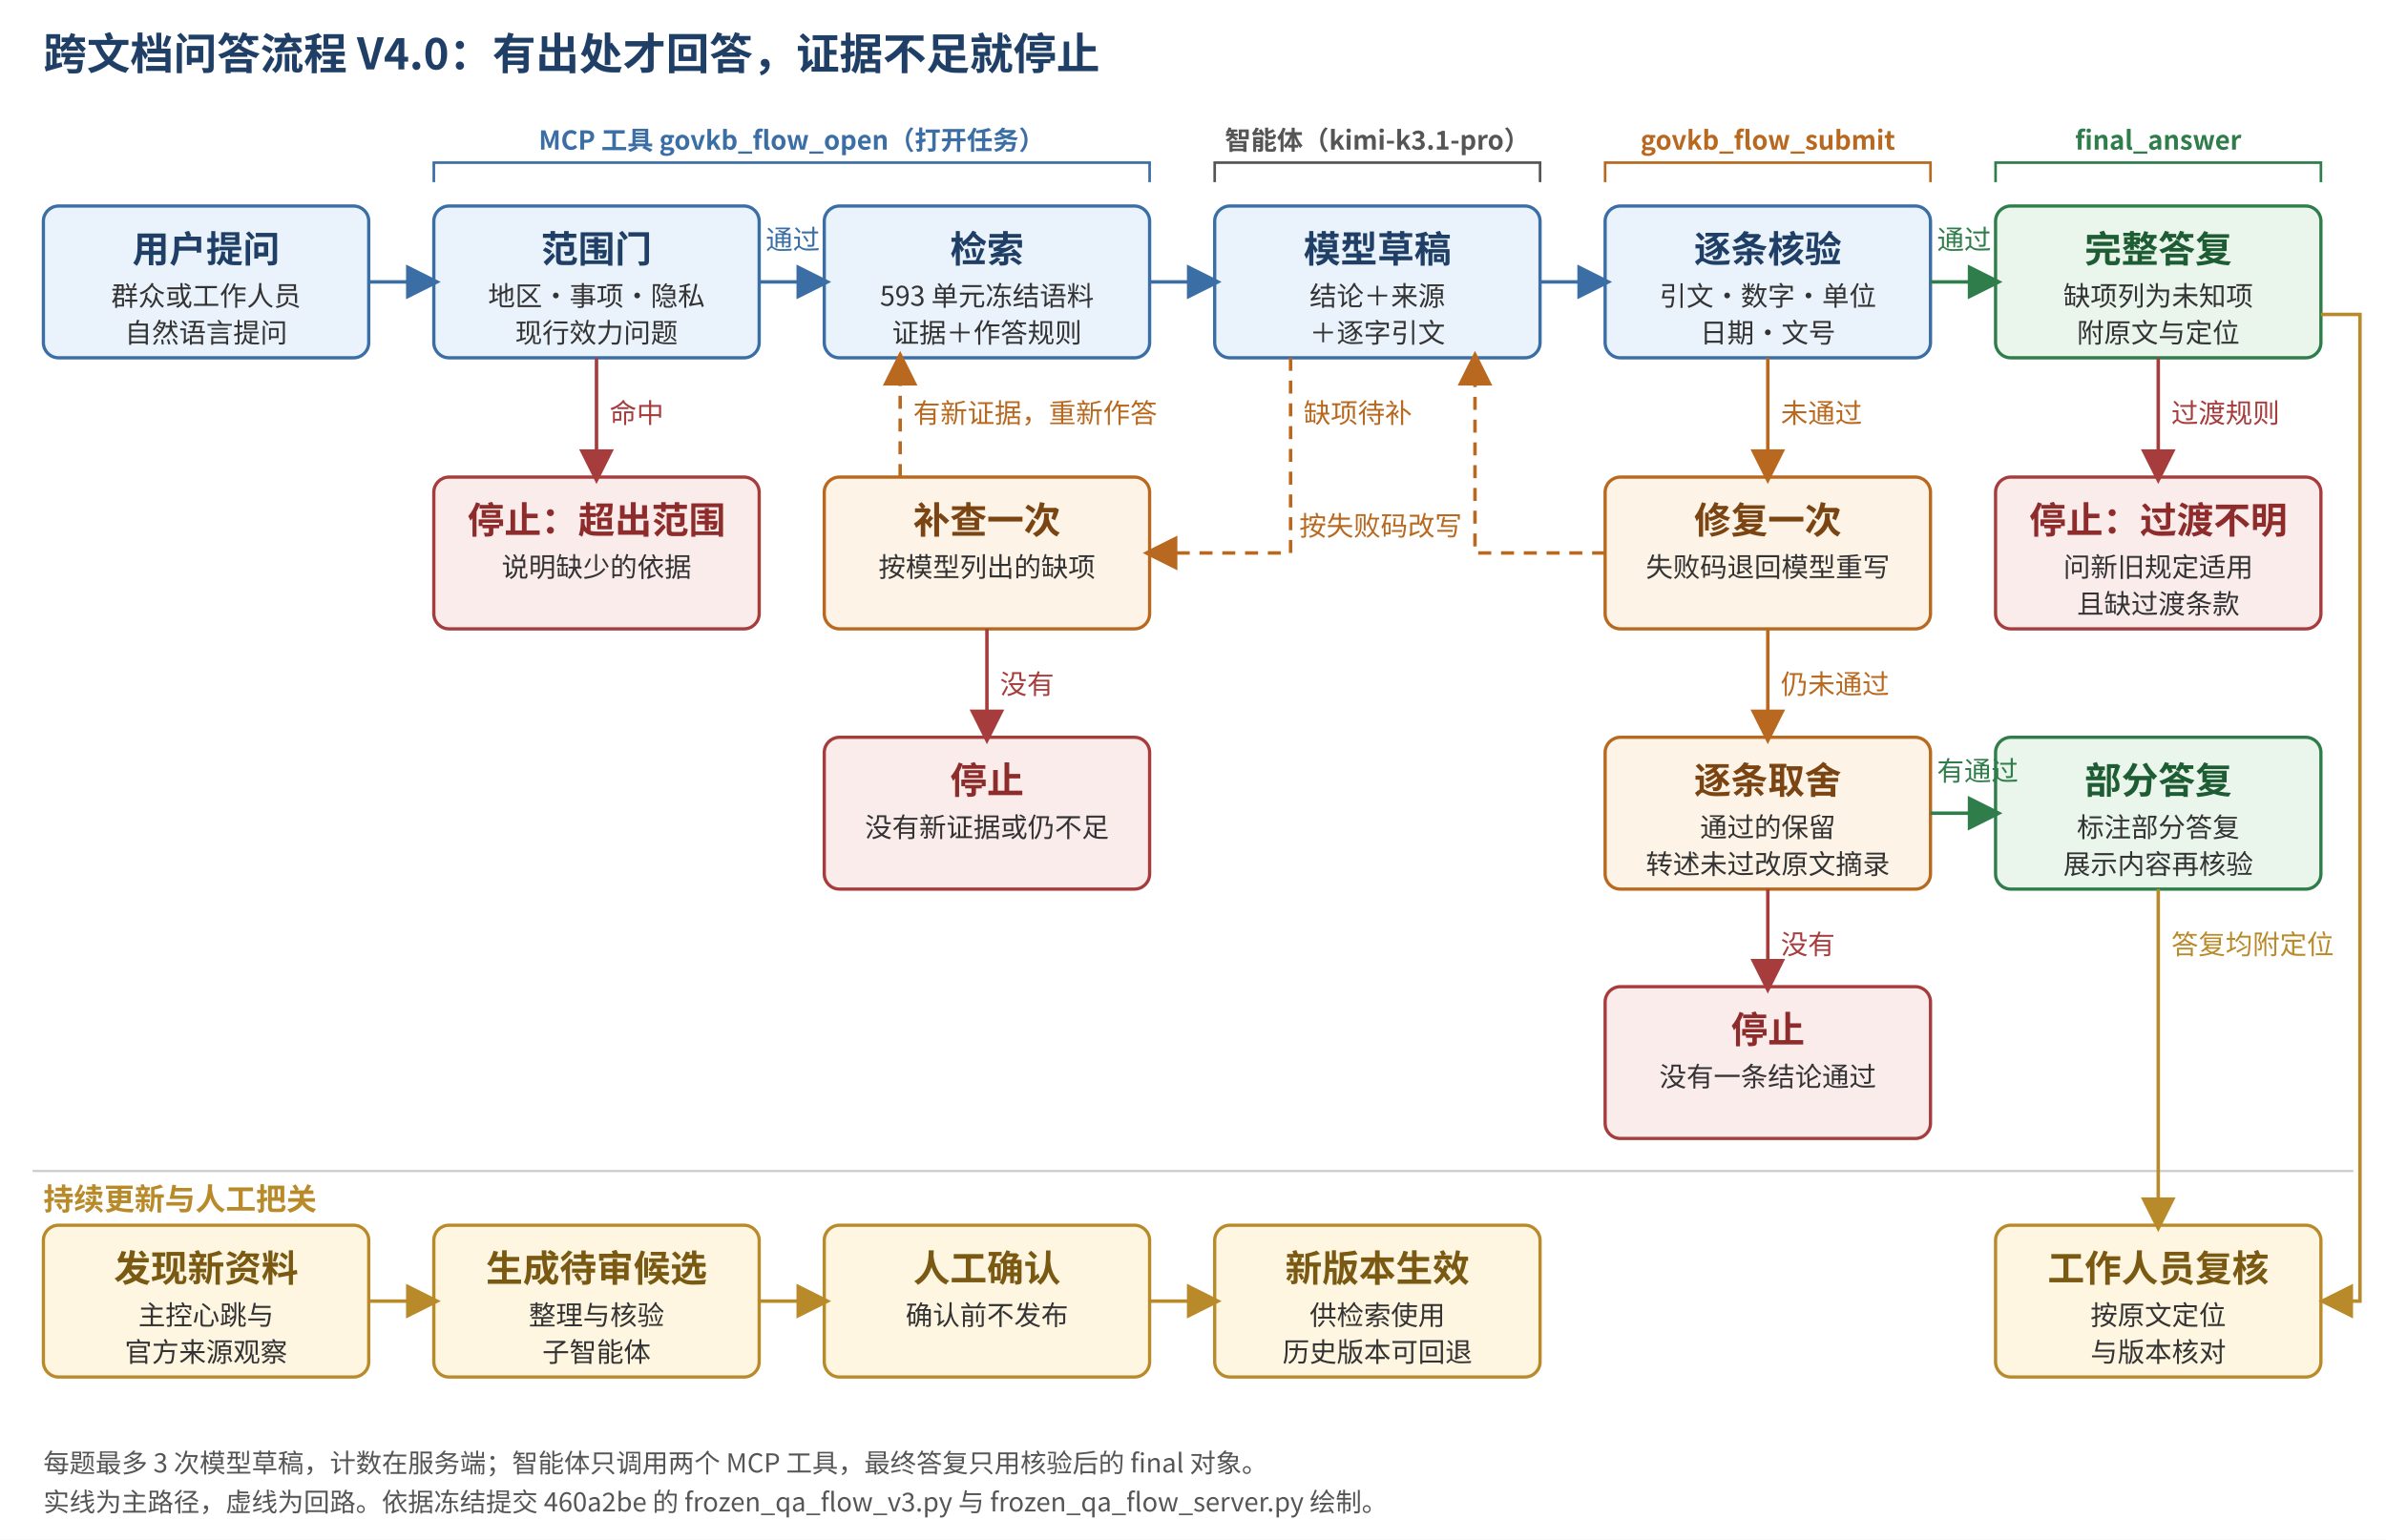
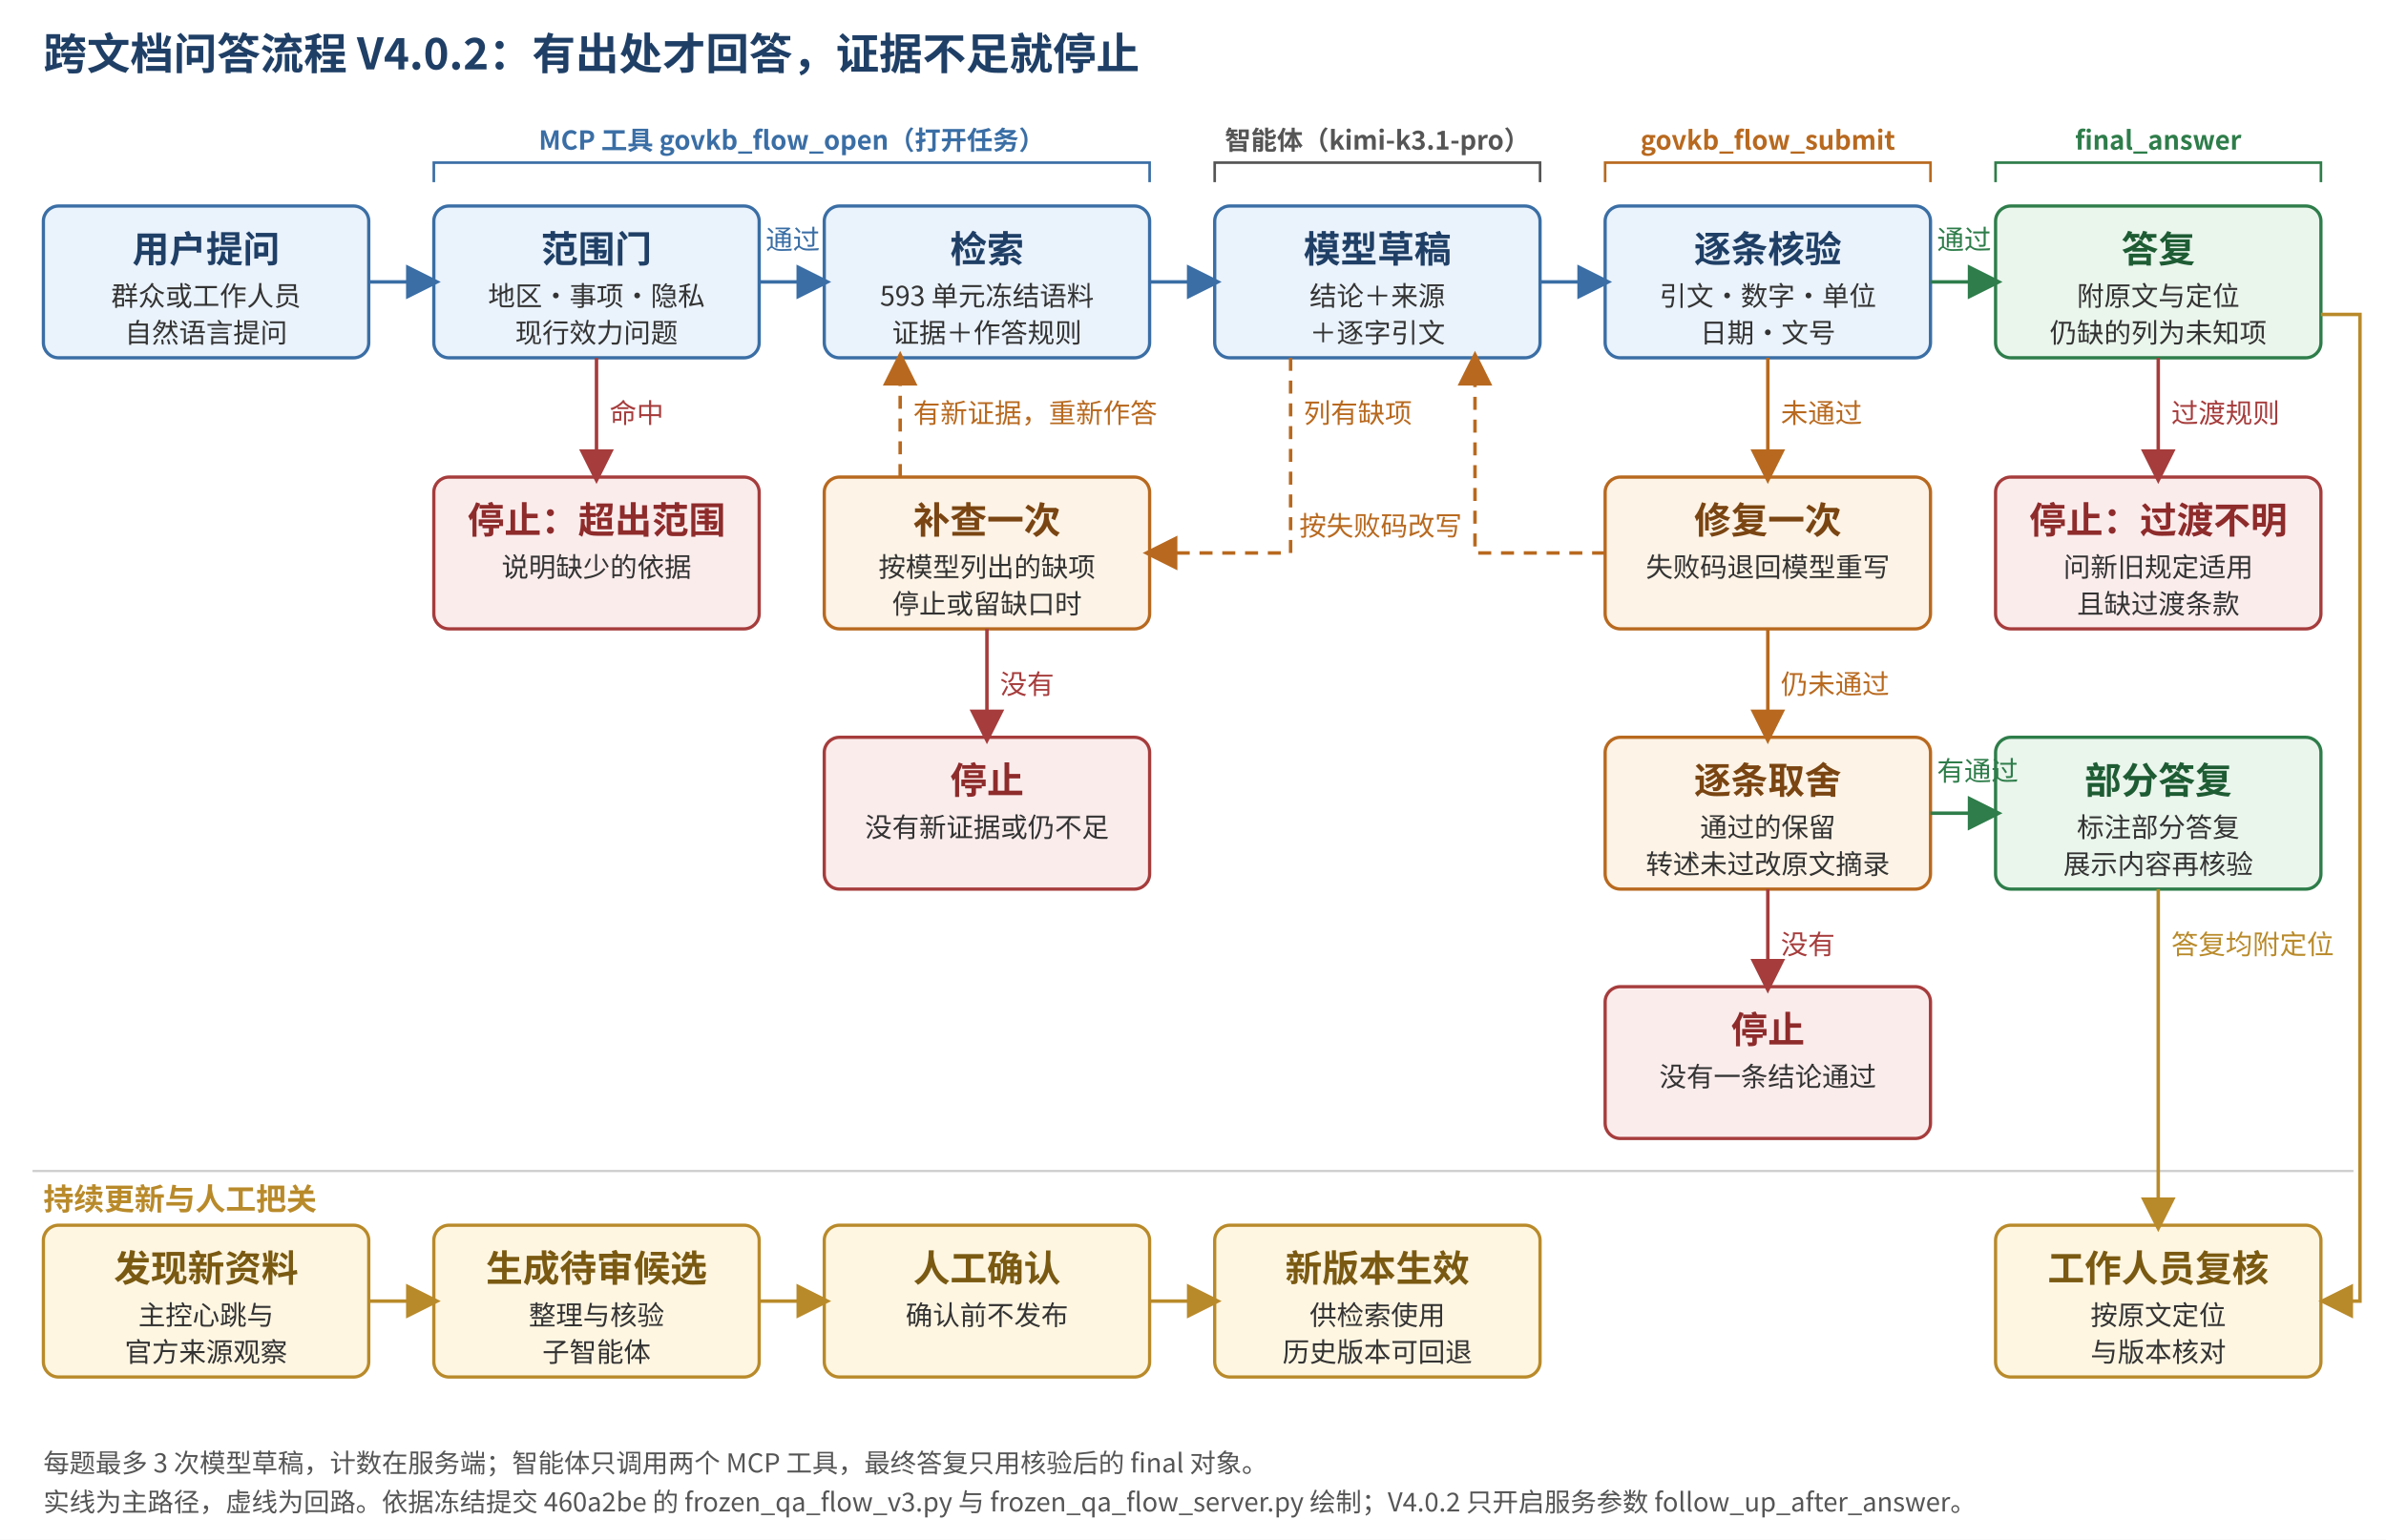
<svg xmlns="http://www.w3.org/2000/svg" width="2200" height="1420" viewBox="0 0 2200 1420">
  <defs>
    <marker id="b" markerWidth="10" markerHeight="10" refX="8" refY="5" orient="auto">
      <path d="M0,0 L10,5 L0,10 z" fill="#3A6EA5" />
    </marker>
    <marker id="r" markerWidth="10" markerHeight="10" refX="8" refY="5" orient="auto">
      <path d="M0,0 L10,5 L0,10 z" fill="#A63C3C" />
    </marker>
    <marker id="o" markerWidth="10" markerHeight="10" refX="8" refY="5" orient="auto">
      <path d="M0,0 L10,5 L0,10 z" fill="#B8691F" />
    </marker>
    <marker id="g" markerWidth="10" markerHeight="10" refX="8" refY="5" orient="auto">
      <path d="M0,0 L10,5 L0,10 z" fill="#2E7D4A" />
    </marker>
    <marker id="y" markerWidth="10" markerHeight="10" refX="8" refY="5" orient="auto">
      <path d="M0,0 L10,5 L0,10 z" fill="#B98A2A" />
    </marker>
  </defs>
  <rect width="2200" height="1420" fill="white" />
  <g font-family="Microsoft YaHei, Noto Sans CJK SC, SimHei, sans-serif">
-     <text x="40" y="64" font-size="40" font-weight="bold" fill="#1F3F66">跨文档问答流程 V4.0：有出处才回答，证据不足就停止</text>
+     <text x="40" y="64" font-size="40" font-weight="bold" fill="#1F3F66">跨文档问答流程 V4.0.2：有出处才回答，证据不足就停止</text>
    <polyline points="400,168 400,150 1060,150 1060,168" fill="none" stroke="#3A6EA5" stroke-width="2.4" />
    <text x="730.0" y="138" text-anchor="middle" font-size="24" fill="#3A6EA5" font-weight="bold">MCP 工具 govkb_flow_open（打开任务）</text>
    <polyline points="1120,168 1120,150 1420,150 1420,168" fill="none" stroke="#555" stroke-width="2.4" />
    <text x="1270.0" y="138" text-anchor="middle" font-size="24" fill="#555" font-weight="bold">智能体（kimi-k3.1-pro）</text>
    <polyline points="1480,168 1480,150 1780,150 1780,168" fill="none" stroke="#B8691F" stroke-width="2.4" />
    <text x="1630.0" y="138" text-anchor="middle" font-size="24" fill="#B8691F" font-weight="bold">govkb_flow_submit</text>
    <polyline points="1840,168 1840,150 2140,150 2140,168" fill="none" stroke="#2E7D4A" stroke-width="2.4" />
    <text x="1990.0" y="138" text-anchor="middle" font-size="24" fill="#2E7D4A" font-weight="bold">final_answer</text>
    <rect x="40" y="190" width="300" height="140" rx="14" fill="#EAF2FB" stroke="#3A6EA5" stroke-width="3" />
    <text x="190.0" y="242" text-anchor="middle" font-size="34" font-weight="bold" fill="#1F3F66">用户提问</text>
    <text x="190.0" y="282" text-anchor="middle" font-size="25" fill="#333">群众或工作人员</text>
    <text x="190.0" y="316" text-anchor="middle" font-size="25" fill="#333">自然语言提问</text>
    <rect x="400" y="190" width="300" height="140" rx="14" fill="#EAF2FB" stroke="#3A6EA5" stroke-width="3" />
    <text x="550.0" y="242" text-anchor="middle" font-size="34" font-weight="bold" fill="#1F3F66">范围门</text>
    <text x="550.0" y="282" text-anchor="middle" font-size="25" fill="#333">地区·事项·隐私</text>
    <text x="550.0" y="316" text-anchor="middle" font-size="25" fill="#333">现行效力问题</text>
    <rect x="760" y="190" width="300" height="140" rx="14" fill="#EAF2FB" stroke="#3A6EA5" stroke-width="3" />
    <text x="910.0" y="242" text-anchor="middle" font-size="34" font-weight="bold" fill="#1F3F66">检索</text>
    <text x="910.0" y="282" text-anchor="middle" font-size="25" fill="#333">593 单元冻结语料</text>
    <text x="910.0" y="316" text-anchor="middle" font-size="25" fill="#333">证据＋作答规则</text>
    <rect x="1120" y="190" width="300" height="140" rx="14" fill="#EAF2FB" stroke="#3A6EA5" stroke-width="3" />
    <text x="1270.0" y="242" text-anchor="middle" font-size="34" font-weight="bold" fill="#1F3F66">模型草稿</text>
    <text x="1270.0" y="282" text-anchor="middle" font-size="25" fill="#333">结论＋来源</text>
    <text x="1270.0" y="316" text-anchor="middle" font-size="25" fill="#333">＋逐字引文</text>
    <rect x="1480" y="190" width="300" height="140" rx="14" fill="#EAF2FB" stroke="#3A6EA5" stroke-width="3" />
    <text x="1630.0" y="242" text-anchor="middle" font-size="34" font-weight="bold" fill="#1F3F66">逐条核验</text>
    <text x="1630.0" y="282" text-anchor="middle" font-size="25" fill="#333">引文·数字·单位</text>
    <text x="1630.0" y="316" text-anchor="middle" font-size="25" fill="#333">日期·文号</text>
    <rect x="1840" y="190" width="300" height="140" rx="14" fill="#EAF5EC" stroke="#2E7D4A" stroke-width="3" />
-     <text x="1990.0" y="242" text-anchor="middle" font-size="34" font-weight="bold" fill="#1E5C34">完整答复</text>
-     <text x="1990.0" y="282" text-anchor="middle" font-size="25" fill="#333">缺项列为未知项</text>
-     <text x="1990.0" y="316" text-anchor="middle" font-size="25" fill="#333">附原文与定位</text>
+     <text x="1990.0" y="242" text-anchor="middle" font-size="34" font-weight="bold" fill="#1E5C34">答复</text>
+     <text x="1990.0" y="282" text-anchor="middle" font-size="25" fill="#333">附原文与定位</text>
+     <text x="1990.0" y="316" text-anchor="middle" font-size="25" fill="#333">仍缺的列为未知项</text>
    <rect x="400" y="440" width="300" height="140" rx="14" fill="#FBECEC" stroke="#A63C3C" stroke-width="3" />
    <text x="550.0" y="492" text-anchor="middle" font-size="34" font-weight="bold" fill="#8E2B2B">停止：超出范围</text>
    <text x="550.0" y="532" text-anchor="middle" font-size="25" fill="#333">说明缺少的依据</text>
    <rect x="760" y="440" width="300" height="140" rx="14" fill="#FDF3E6" stroke="#B8691F" stroke-width="3" />
    <text x="910.0" y="492" text-anchor="middle" font-size="34" font-weight="bold" fill="#7A4512">补查一次</text>
    <text x="910.0" y="532" text-anchor="middle" font-size="25" fill="#333">按模型列出的缺项</text>
+     <text x="910.0" y="566" text-anchor="middle" font-size="25" fill="#333">停止或留缺口时</text>
    <rect x="1480" y="440" width="300" height="140" rx="14" fill="#FDF3E6" stroke="#B8691F" stroke-width="3" />
    <text x="1630.0" y="492" text-anchor="middle" font-size="34" font-weight="bold" fill="#7A4512">修复一次</text>
    <text x="1630.0" y="532" text-anchor="middle" font-size="25" fill="#333">失败码退回模型重写</text>
    <rect x="1840" y="440" width="300" height="140" rx="14" fill="#FBECEC" stroke="#A63C3C" stroke-width="3" />
    <text x="1990.0" y="492" text-anchor="middle" font-size="34" font-weight="bold" fill="#8E2B2B">停止：过渡不明</text>
    <text x="1990.0" y="532" text-anchor="middle" font-size="25" fill="#333">问新旧规定适用</text>
    <text x="1990.0" y="566" text-anchor="middle" font-size="25" fill="#333">且缺过渡条款</text>
    <rect x="760" y="680" width="300" height="140" rx="14" fill="#FBECEC" stroke="#A63C3C" stroke-width="3" />
    <text x="910.0" y="732" text-anchor="middle" font-size="34" font-weight="bold" fill="#8E2B2B">停止</text>
    <text x="910.0" y="772" text-anchor="middle" font-size="25" fill="#333">没有新证据或仍不足</text>
    <rect x="1480" y="680" width="300" height="140" rx="14" fill="#FDF3E6" stroke="#B8691F" stroke-width="3" />
    <text x="1630.0" y="732" text-anchor="middle" font-size="34" font-weight="bold" fill="#7A4512">逐条取舍</text>
    <text x="1630.0" y="772" text-anchor="middle" font-size="25" fill="#333">通过的保留</text>
    <text x="1630.0" y="806" text-anchor="middle" font-size="25" fill="#333">转述未过改原文摘录</text>
    <rect x="1840" y="680" width="300" height="140" rx="14" fill="#EAF5EC" stroke="#2E7D4A" stroke-width="3" />
    <text x="1990.0" y="732" text-anchor="middle" font-size="34" font-weight="bold" fill="#1E5C34">部分答复</text>
    <text x="1990.0" y="772" text-anchor="middle" font-size="25" fill="#333">标注部分答复</text>
    <text x="1990.0" y="806" text-anchor="middle" font-size="25" fill="#333">展示内容再核验</text>
    <rect x="1480" y="910" width="300" height="140" rx="14" fill="#FBECEC" stroke="#A63C3C" stroke-width="3" />
    <text x="1630.0" y="962" text-anchor="middle" font-size="34" font-weight="bold" fill="#8E2B2B">停止</text>
    <text x="1630.0" y="1002" text-anchor="middle" font-size="25" fill="#333">没有一条结论通过</text>
    <polyline points="340,260.0 400,260.0" fill="none" stroke="#3A6EA5" stroke-width="3.2" marker-end="url(#b)" />
    <polyline points="700,260.0 760,260.0" fill="none" stroke="#3A6EA5" stroke-width="3.2" marker-end="url(#b)" />
    <text x="706" y="230" font-size="25" fill="#3A6EA5" text-anchor="start">通过</text>
    <polyline points="1060,260.0 1120,260.0" fill="none" stroke="#3A6EA5" stroke-width="3.2" marker-end="url(#b)" />
    <polyline points="1420,260.0 1480,260.0" fill="none" stroke="#3A6EA5" stroke-width="3.2" marker-end="url(#b)" />
    <polyline points="1780,260.0 1840,260.0" fill="none" stroke="#2E7D4A" stroke-width="3.2" marker-end="url(#g)" />
    <text x="1786" y="230" font-size="25" fill="#2E7D4A" text-anchor="start">通过</text>
    <polyline points="550.0,330 550.0,440" fill="none" stroke="#A63C3C" stroke-width="3.2" marker-end="url(#r)" />
    <text x="562.0" y="390" font-size="25" fill="#A63C3C" text-anchor="start">命中</text>
    <polyline points="1190,330 1190,510.0 1060,510.0" fill="none" stroke="#B8691F" stroke-width="3.2" stroke-dasharray="12 9" marker-end="url(#o)" />
-     <text x="1202" y="390" font-size="25" fill="#B8691F" text-anchor="start">缺项待补</text>
+     <text x="1202" y="390" font-size="25" fill="#B8691F" text-anchor="start">列有缺项</text>
    <polyline points="830,440 830,330" fill="none" stroke="#B8691F" stroke-width="3.2" stroke-dasharray="12 9" marker-end="url(#o)" />
    <text x="842" y="390" font-size="25" fill="#B8691F" text-anchor="start">有新证据，重新作答</text>
    <polyline points="910.0,580 910.0,680" fill="none" stroke="#A63C3C" stroke-width="3.2" marker-end="url(#r)" />
    <text x="922.0" y="640" font-size="25" fill="#A63C3C" text-anchor="start">没有</text>
    <polyline points="1630.0,330 1630.0,440" fill="none" stroke="#B8691F" stroke-width="3.2" marker-end="url(#o)" />
    <text x="1642.0" y="390" font-size="25" fill="#B8691F" text-anchor="start">未通过</text>
    <polyline points="1480,510.0 1360,510.0 1360,330" fill="none" stroke="#B8691F" stroke-width="3.2" stroke-dasharray="12 9" marker-end="url(#o)" />
    <text x="1348" y="494.0" font-size="25" fill="#B8691F" text-anchor="end">按失败码改写</text>
    <polyline points="1630.0,580 1630.0,680" fill="none" stroke="#B8691F" stroke-width="3.2" marker-end="url(#o)" />
    <text x="1642.0" y="640" font-size="25" fill="#B8691F" text-anchor="start">仍未通过</text>
    <polyline points="1780,750.0 1840,750.0" fill="none" stroke="#2E7D4A" stroke-width="3.2" marker-end="url(#g)" />
    <text x="1786" y="720" font-size="25" fill="#2E7D4A" text-anchor="start">有通过</text>
    <polyline points="1630.0,820 1630.0,910" fill="none" stroke="#A63C3C" stroke-width="3.2" marker-end="url(#r)" />
    <text x="1642.0" y="880" font-size="25" fill="#A63C3C" text-anchor="start">没有</text>
    <polyline points="1990.0,330 1990.0,440" fill="none" stroke="#A63C3C" stroke-width="3.2" marker-end="url(#r)" />
    <text x="2002.0" y="390" font-size="25" fill="#A63C3C" text-anchor="start">过渡规则</text>
    <line x1="30" y1="1080" x2="2170" y2="1080" stroke="#CCC" stroke-width="2" />
    <text x="40" y="1116" font-size="28" font-weight="bold" fill="#B98A2A">持续更新与人工把关</text>
    <rect x="40" y="1130" width="300" height="140" rx="14" fill="#FFF6E2" stroke="#B98A2A" stroke-width="3" />
    <text x="190.0" y="1182" text-anchor="middle" font-size="34" font-weight="bold" fill="#7A5A12">发现新资料</text>
    <text x="190.0" y="1222" text-anchor="middle" font-size="25" fill="#333">主控心跳与</text>
    <text x="190.0" y="1256" text-anchor="middle" font-size="25" fill="#333">官方来源观察</text>
    <rect x="400" y="1130" width="300" height="140" rx="14" fill="#FFF6E2" stroke="#B98A2A" stroke-width="3" />
    <text x="550.0" y="1182" text-anchor="middle" font-size="34" font-weight="bold" fill="#7A5A12">生成待审候选</text>
    <text x="550.0" y="1222" text-anchor="middle" font-size="25" fill="#333">整理与核验</text>
    <text x="550.0" y="1256" text-anchor="middle" font-size="25" fill="#333">子智能体</text>
    <rect x="760" y="1130" width="300" height="140" rx="14" fill="#FFF6E2" stroke="#B98A2A" stroke-width="3" />
    <text x="910.0" y="1182" text-anchor="middle" font-size="34" font-weight="bold" fill="#7A5A12">人工确认</text>
    <text x="910.0" y="1222" text-anchor="middle" font-size="25" fill="#333">确认前不发布</text>
    <rect x="1120" y="1130" width="300" height="140" rx="14" fill="#FFF6E2" stroke="#B98A2A" stroke-width="3" />
    <text x="1270.0" y="1182" text-anchor="middle" font-size="34" font-weight="bold" fill="#7A5A12">新版本生效</text>
    <text x="1270.0" y="1222" text-anchor="middle" font-size="25" fill="#333">供检索使用</text>
    <text x="1270.0" y="1256" text-anchor="middle" font-size="25" fill="#333">历史版本可回退</text>
    <rect x="1840" y="1130" width="300" height="140" rx="14" fill="#FFF6E2" stroke="#B98A2A" stroke-width="3" />
    <text x="1990.0" y="1182" text-anchor="middle" font-size="34" font-weight="bold" fill="#7A5A12">工作人员复核</text>
    <text x="1990.0" y="1222" text-anchor="middle" font-size="25" fill="#333">按原文定位</text>
    <text x="1990.0" y="1256" text-anchor="middle" font-size="25" fill="#333">与版本核对</text>
    <polyline points="340,1200.0 400,1200.0" fill="none" stroke="#B98A2A" stroke-width="3.2" marker-end="url(#y)" />
    <polyline points="700,1200.0 760,1200.0" fill="none" stroke="#B98A2A" stroke-width="3.2" marker-end="url(#y)" />
    <polyline points="1060,1200.0 1120,1200.0" fill="none" stroke="#B98A2A" stroke-width="3.2" marker-end="url(#y)" />
    <polyline points="1990.0,820 1990.0,1130" fill="none" stroke="#B98A2A" stroke-width="3.2" marker-end="url(#y)" />
    <text x="2002.0" y="880" font-size="25" fill="#B98A2A" text-anchor="start">答复均附定位</text>
    <polyline points="2140,290.0 2176,290.0 2176,1200.0 2144,1200.0" fill="none" stroke="#B98A2A" stroke-width="3.2" marker-end="url(#y)" />
    <text x="40" y="1358" font-size="24" fill="#555">每题最多 3 次模型草稿，计数在服务端；智能体只调用两个 MCP 工具，最终答复只用核验后的 final 对象。</text>
-     <text x="40" y="1394" font-size="24" fill="#555">实线为主路径，虚线为回路。依据冻结提交 460a2be 的 frozen_qa_flow_v3.py 与 frozen_qa_flow_server.py 绘制。</text>
+     <text x="40" y="1394" font-size="24" fill="#555">实线为主路径，虚线为回路。依据冻结提交 460a2be 的 frozen_qa_flow_v3.py 与 frozen_qa_flow_server.py 绘制；V4.0.2 只开启服务参数 follow_up_after_answer。</text>
  </g>
</svg>
